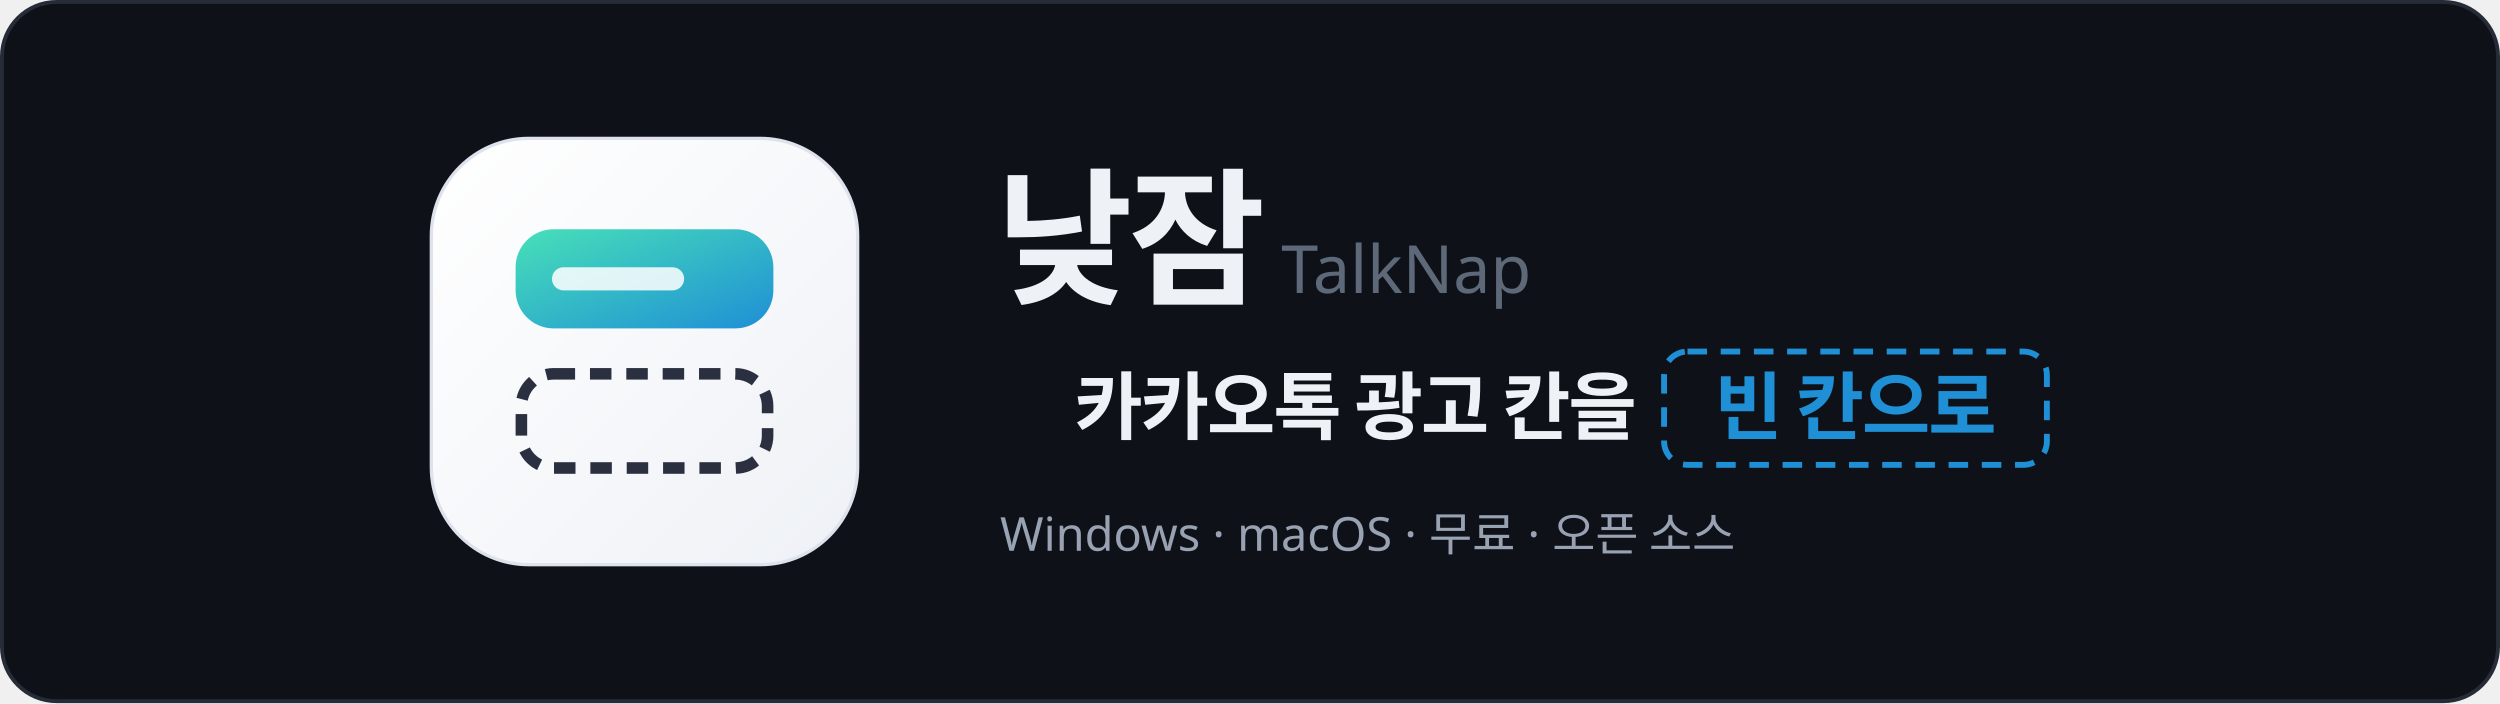
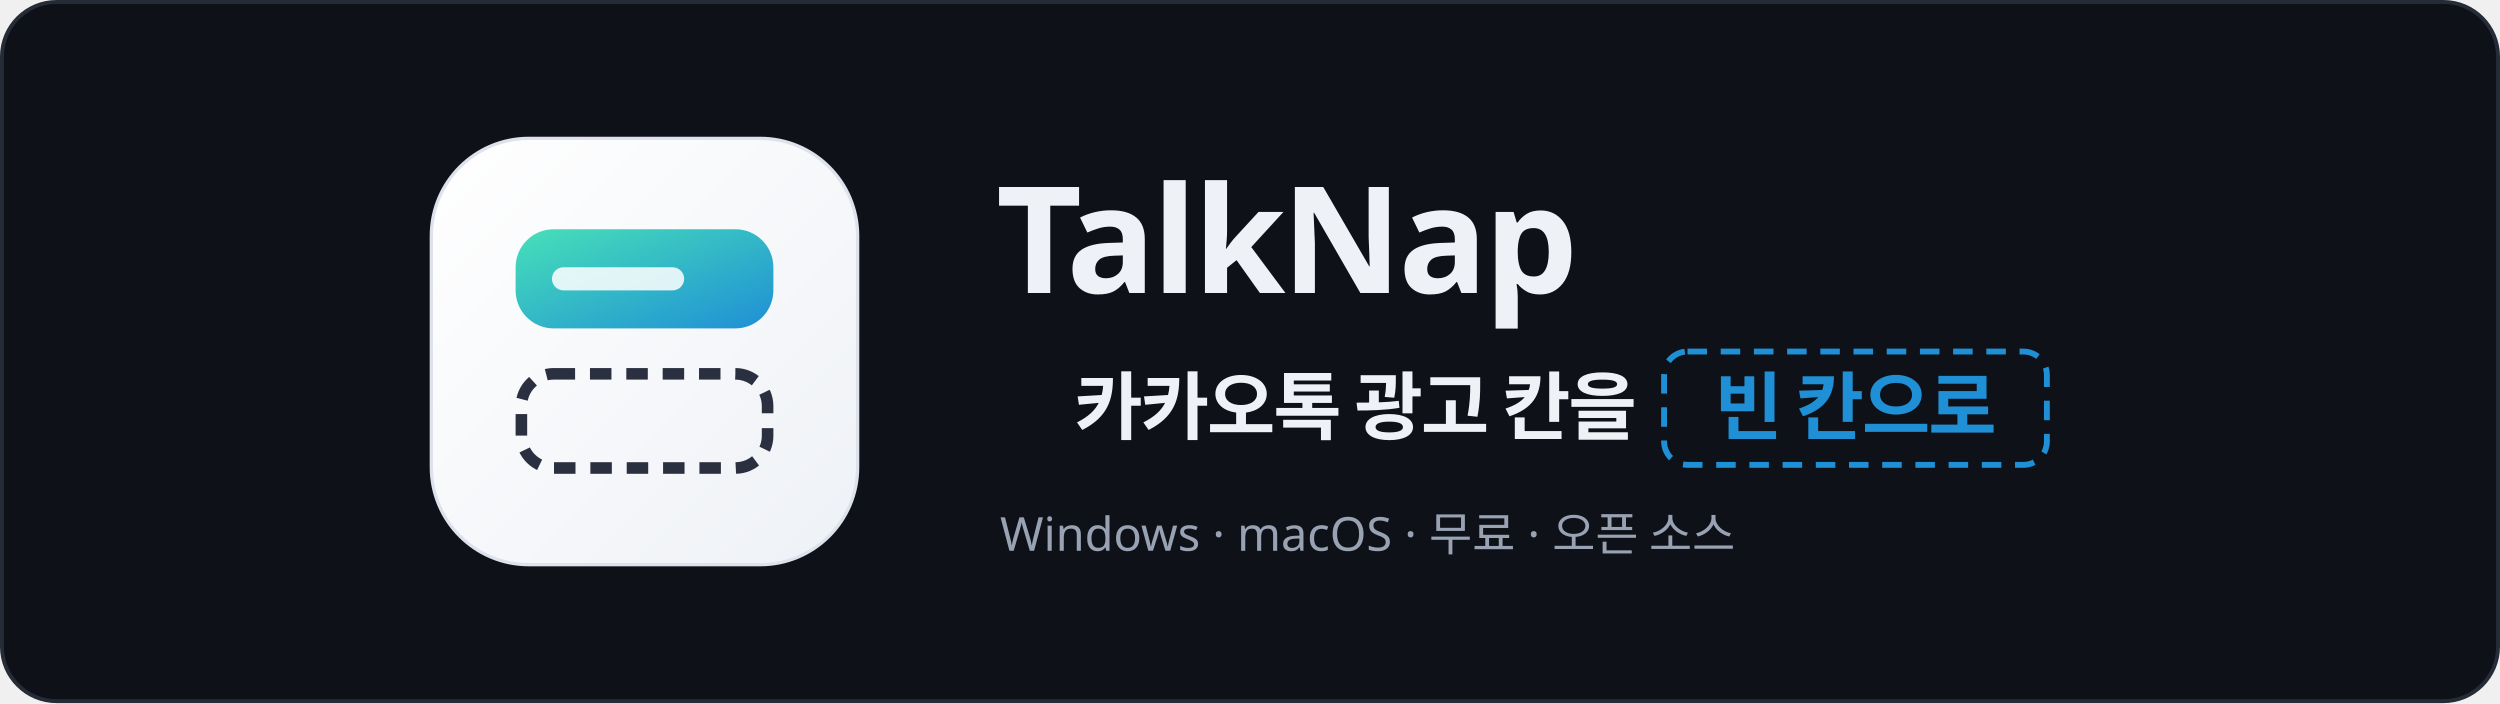
<svg xmlns="http://www.w3.org/2000/svg" width="1280" height="360" viewBox="0 0 1280 360">
  <defs>
    <linearGradient id="tile" x1="0" y1="0" x2="1" y2="1">
      <stop offset="0" stop-color="#ffffff" />
      <stop offset="1" stop-color="#eef1f6" />
    </linearGradient>
    <linearGradient id="mint" x1="0" y1="0" x2="1" y2="1">
      <stop offset="0" stop-color="#47e0b8" />
      <stop offset="1" stop-color="#1f8fd6" />
    </linearGradient>
  </defs>
  <rect x="1" y="1" width="1278" height="358" rx="28" fill="#0e1117" stroke="#252b37" stroke-width="2" />
  <g transform="translate(220 70) scale(0.846)">
    <rect x="1" y="1" width="258" height="258" rx="59" fill="url(#tile)" stroke="#dde2ec" stroke-width="2" />
    <rect x="52" y="56" width="156" height="60" rx="23" fill="url(#mint)" />
    <rect x="74" y="79" width="80" height="14" rx="7" fill="#ffffff" fill-opacity="0.85" />
    <rect x="55.5" y="143.5" width="149" height="57" rx="19.5" fill="none" stroke="#2b3040" stroke-width="7" stroke-dasharray="13 9" />
  </g>
  <g transform="translate(100 0)" font-family="Pretendard, 'Apple SD Gothic Neo', 'Malgun Gothic', 'Noto Sans KR', sans-serif">
-     <text x="410" y="150" font-size="76" font-weight="800" letter-spacing="-2" fill="#eef1f6">낮잠</text>
-     <text x="556" y="150" font-size="34" font-weight="500" letter-spacing="0" fill="#5d6879">TalkNap</text>
+     <text x="410" y="150" font-size="76" font-weight="800" letter-spacing="-2" fill="#eef1f6">TalkNap</text>
    <text x="738" y="222" font-size="38" font-weight="600" letter-spacing="-1" text-anchor="end" fill="#eef1f6">카카오톡 광고 칸을</text>
    <rect x="752" y="180" width="196" height="58" rx="12" fill="none" stroke="#1f8fd6" stroke-width="3" stroke-dasharray="10 7" />
    <text x="850" y="222" font-size="38" font-weight="700" letter-spacing="-1" fill="#1f8fd6" text-anchor="middle">빈 칸으로</text>
    <text x="412" y="282" font-size="24" fill="#98a2b3">Windows · macOS · 무료 · 오픈 소스</text>
  </g>
</svg>
